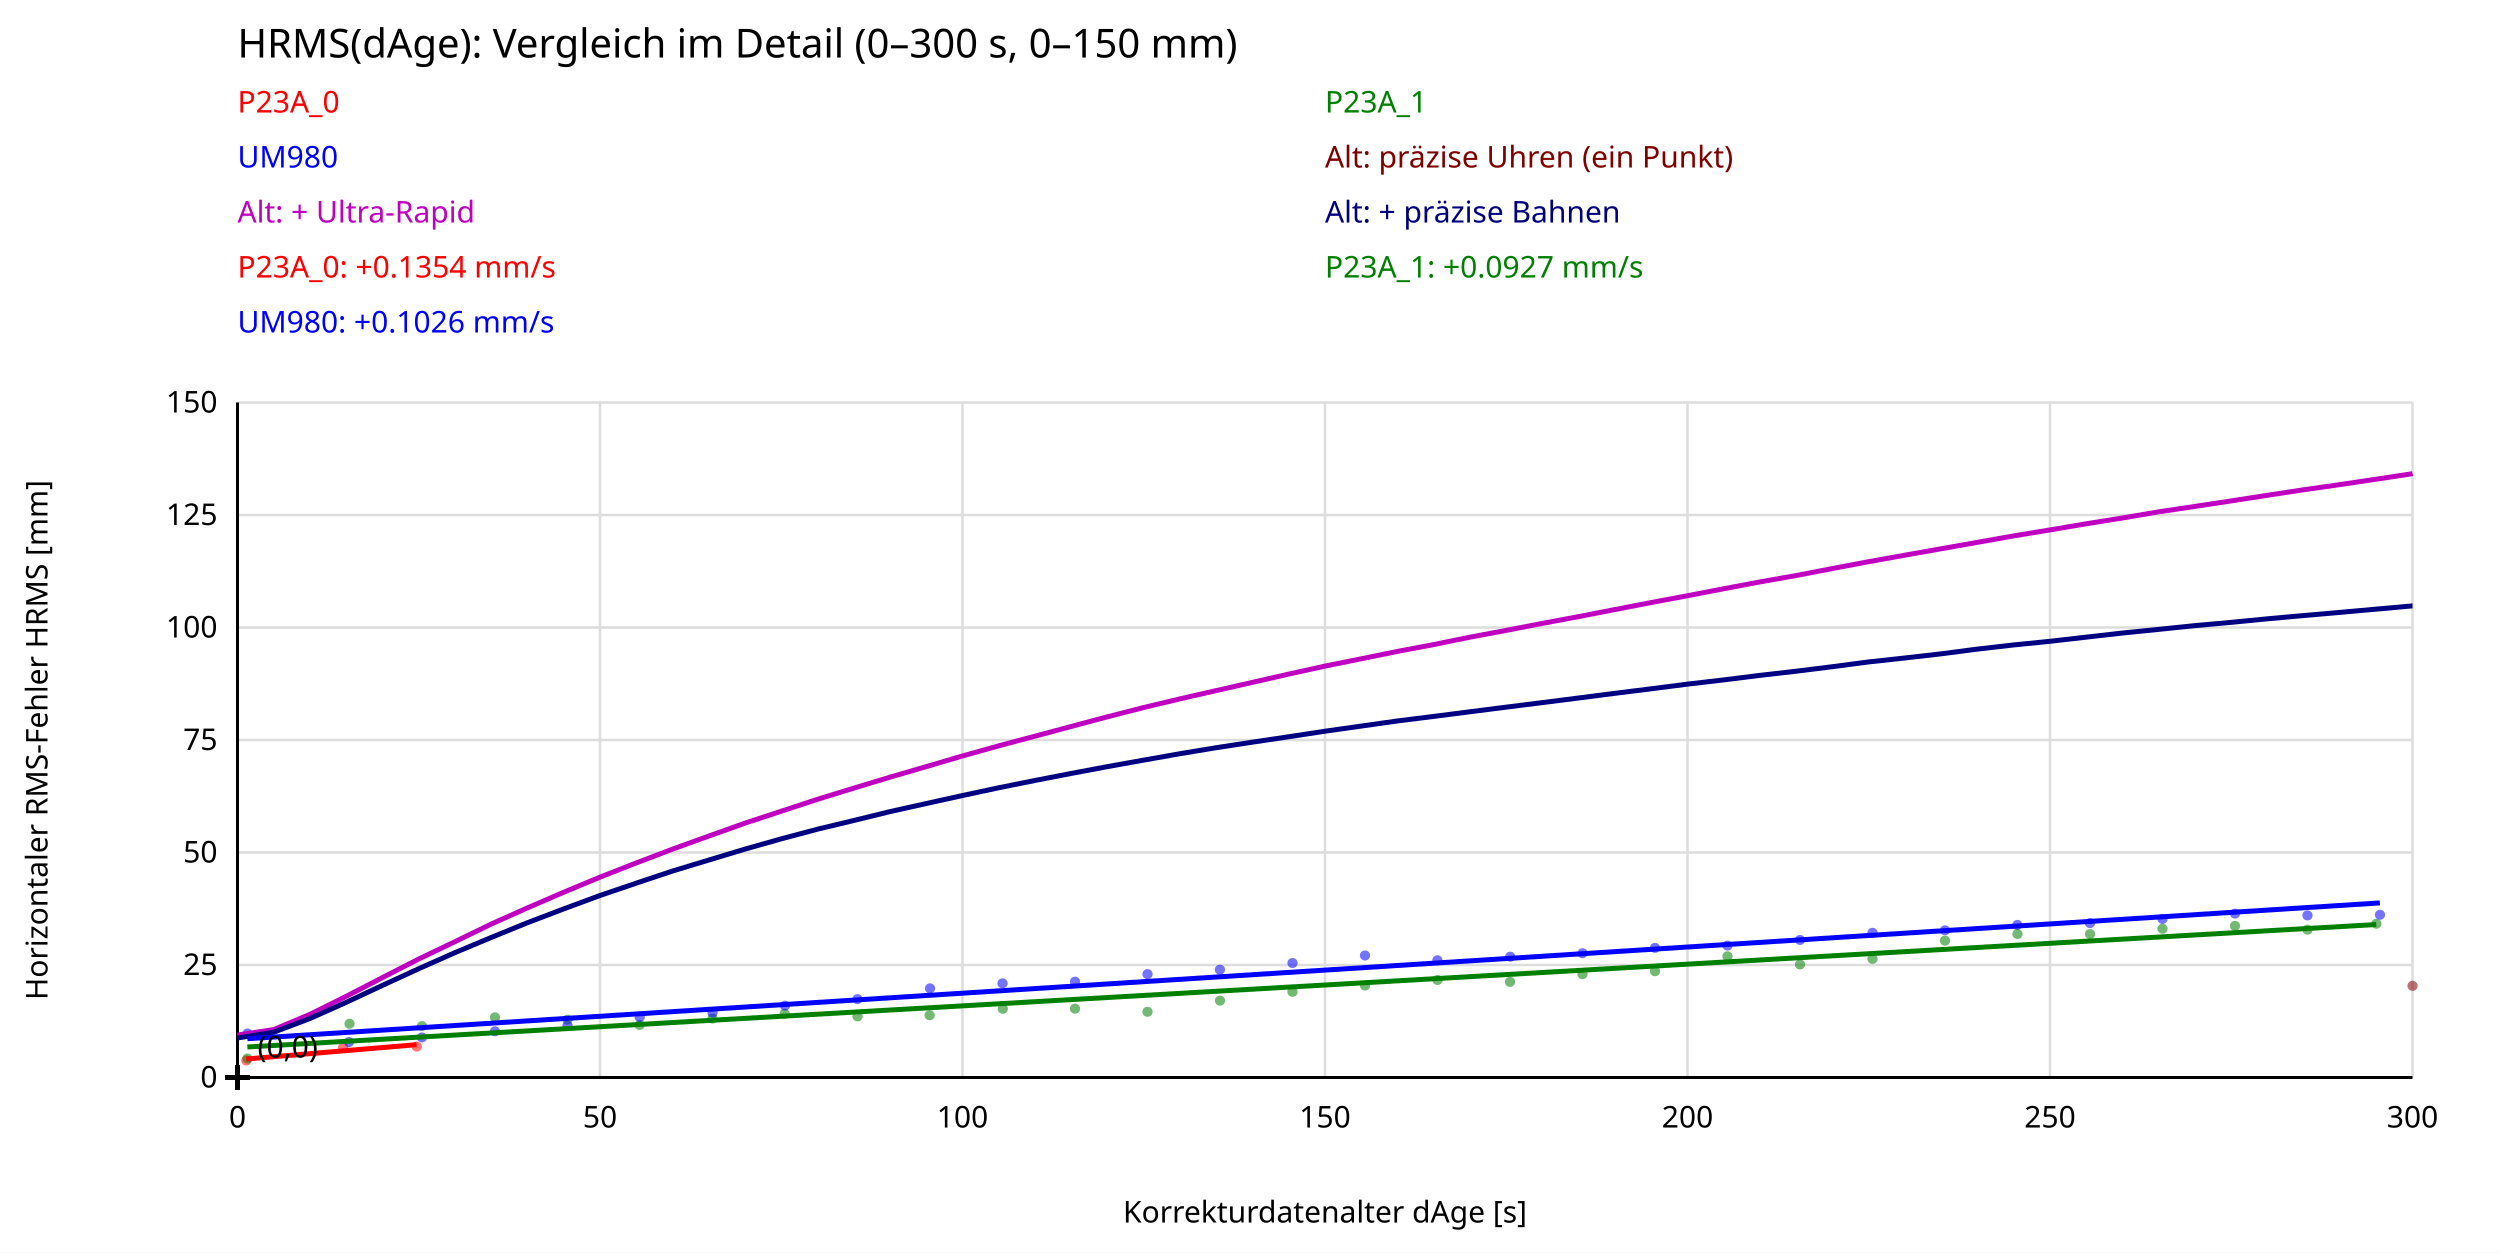
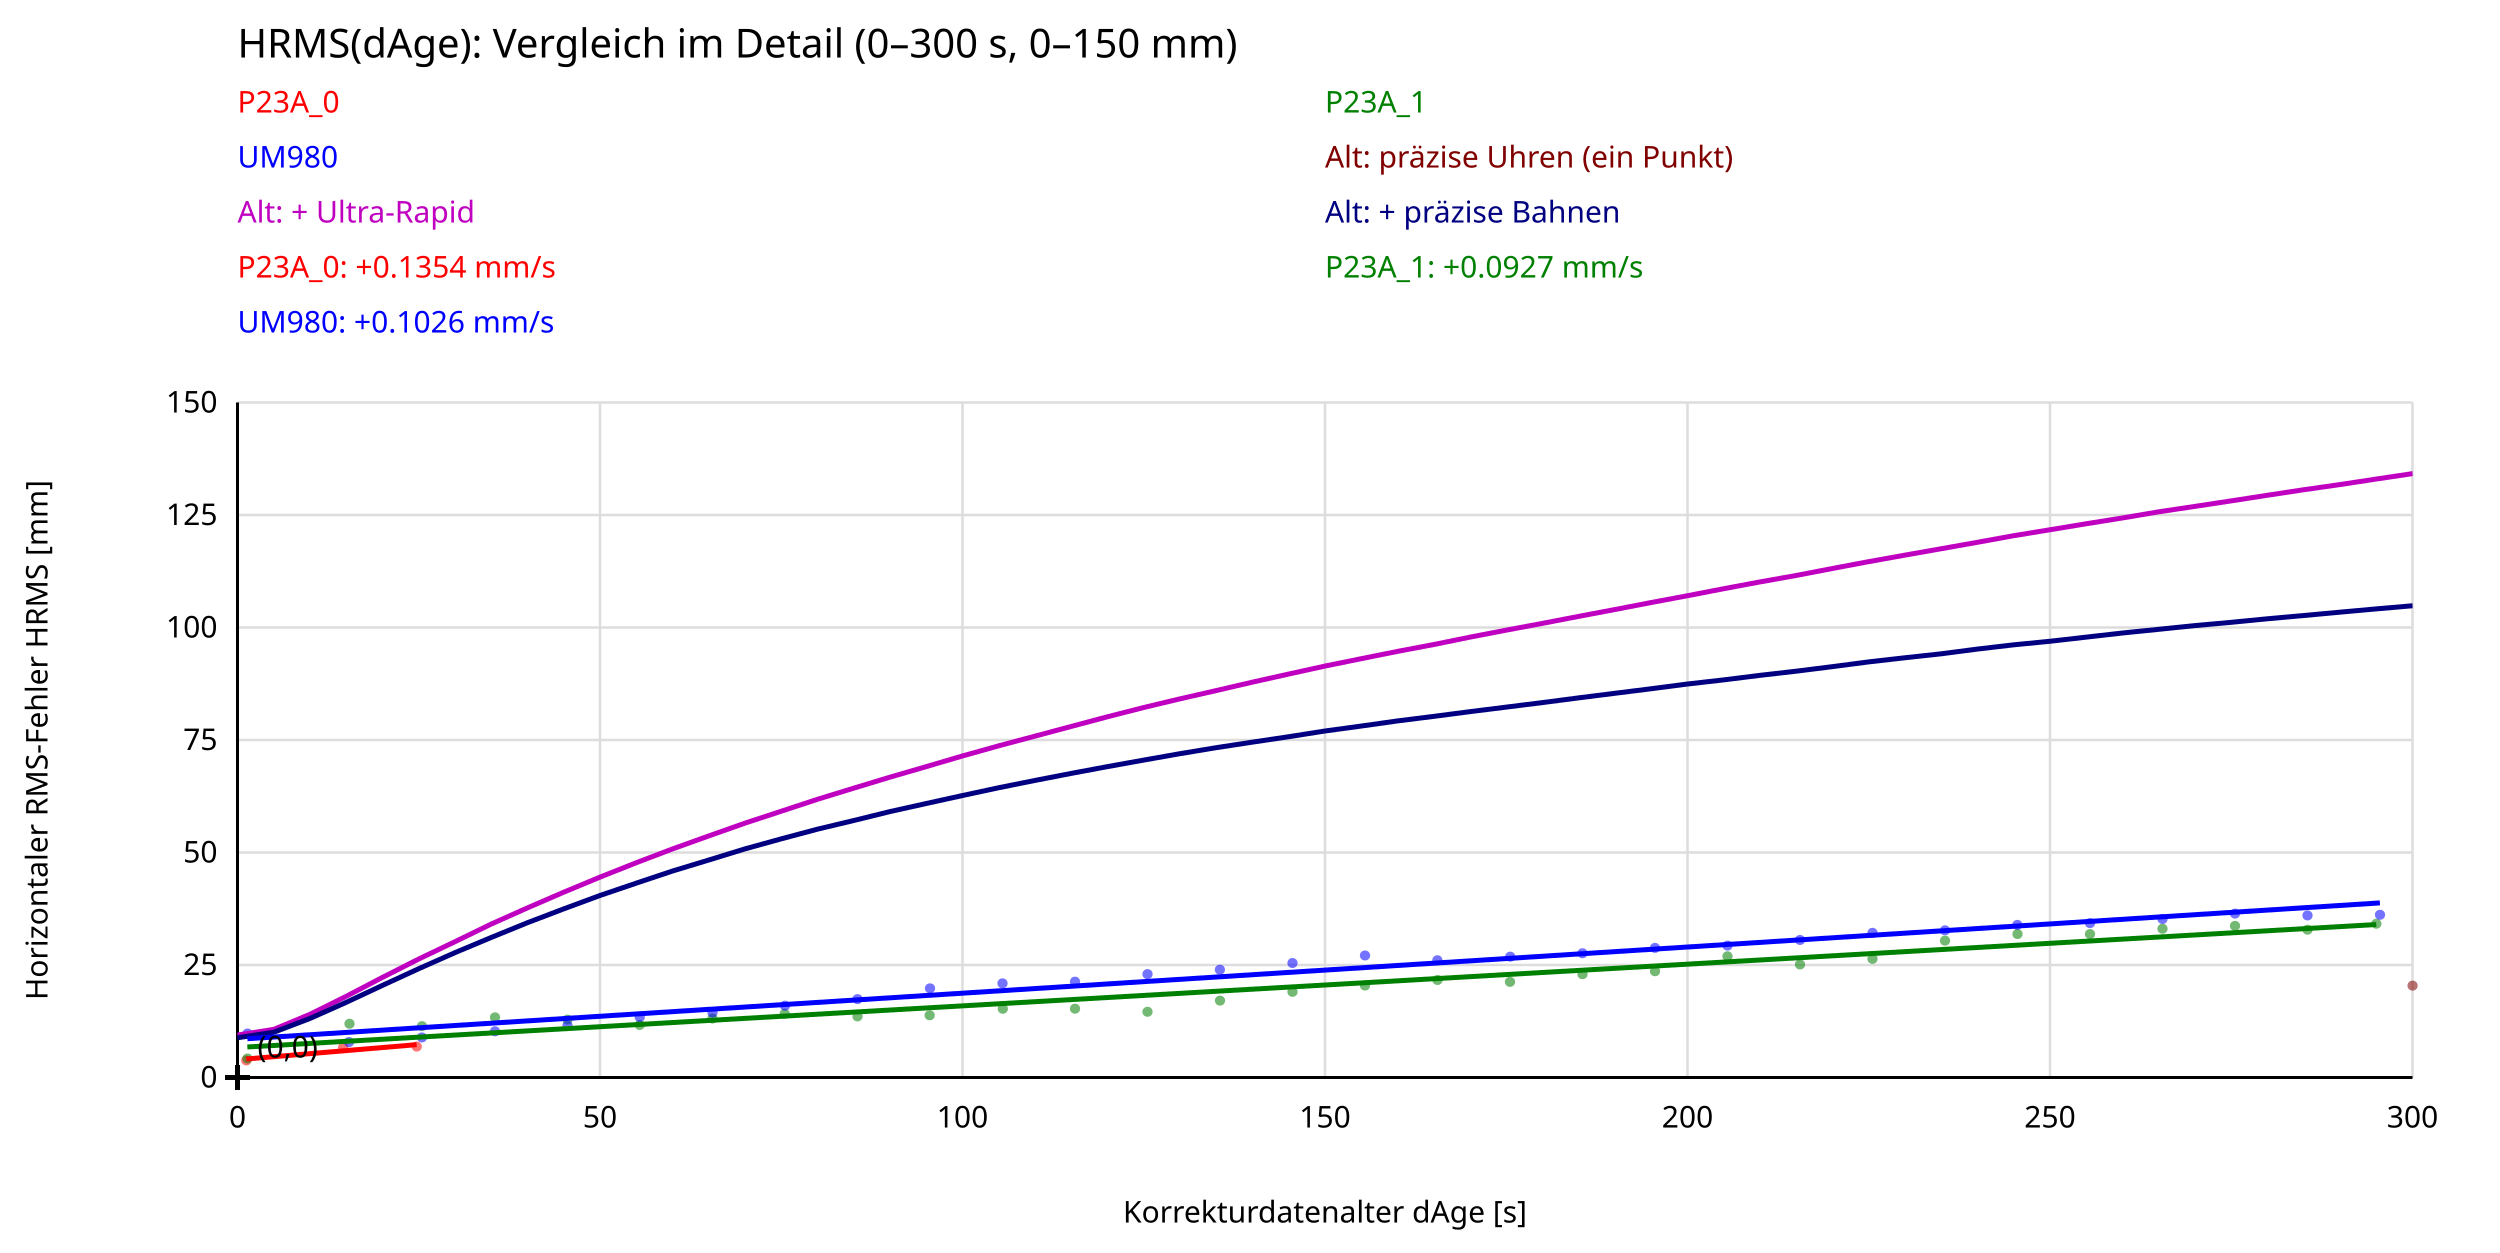
<svg xmlns="http://www.w3.org/2000/svg" width="1000" height="501" viewBox="0 0 1000 501">
  <rect width="100%" height="100%" fill="white" />
  <g font-family="sans-serif" font-size="12">
    <text x="95" y="23" font-size="16">HRMS(dAge): Vergleich im Detail (0–300 s, 0–150 mm)</text>
    <path d="M95.0,161v270" stroke="#ddd" fill="none" />
    <text x="95.0" y="451" text-anchor="middle">0</text>
    <path d="M240.0,161v270" stroke="#ddd" fill="none" />
    <text x="240.0" y="451" text-anchor="middle">50</text>
    <path d="M385.0,161v270" stroke="#ddd" fill="none" />
    <text x="385.0" y="451" text-anchor="middle">100</text>
    <path d="M530.0,161v270" stroke="#ddd" fill="none" />
    <text x="530.0" y="451" text-anchor="middle">150</text>
    <path d="M675.0,161v270" stroke="#ddd" fill="none" />
    <text x="675.0" y="451" text-anchor="middle">200</text>
    <path d="M820.0,161v270" stroke="#ddd" fill="none" />
    <text x="820.0" y="451" text-anchor="middle">250</text>
    <path d="M965.0,161v270" stroke="#ddd" fill="none" />
    <text x="965.0" y="451" text-anchor="middle">300</text>
    <path d="M95,431.0h870" stroke="#ddd" fill="none" />
    <text x="87" y="435.0" text-anchor="end">0</text>
    <path d="M95,386.0h870" stroke="#ddd" fill="none" />
    <text x="87" y="390.0" text-anchor="end">25</text>
    <path d="M95,341.0h870" stroke="#ddd" fill="none" />
    <text x="87" y="345.0" text-anchor="end">50</text>
    <path d="M95,296.0h870" stroke="#ddd" fill="none" />
    <text x="87" y="300.0" text-anchor="end">75</text>
    <path d="M95,251.0h870" stroke="#ddd" fill="none" />
    <text x="87" y="255.0" text-anchor="end">100</text>
    <path d="M95,206.0h870" stroke="#ddd" fill="none" />
    <text x="87" y="210.0" text-anchor="end">125</text>
    <path d="M95,161.0h870" stroke="#ddd" fill="none" />
    <text x="87" y="165.0" text-anchor="end">150</text>
    <path d="M95.0,161v270 M95,431.0h870" stroke="black" stroke-width="1.2" fill="none" />
    <text x="95.0" y="45" fill="red">P23A_0</text>
    <path d="M98.49,424.17h0.1 M137.21,418.99h0.1 M166.65,418.63h0.1" stroke="red" stroke-width="4" stroke-linecap="round" opacity="0.55" />
    <text x="530.0" y="45" fill="green">P23A_1</text>
    <path d="M98.94,423.39h0.1 M139.75,409.49h0.1 M168.75,410.45h0.1 M197.95,406.93h0.1 M226.95,407.85h0.1 M255.82,409.98h0.1 M284.95,407.40h0.1 M313.82,405.52h0.1 M342.95,406.56h0.1 M371.81,406.10h0.1 M401.07,403.51h0.1 M429.95,403.48h0.1 M458.95,404.71h0.1 M487.95,400.25h0.1 M516.95,396.73h0.1 M545.95,394.21h0.1 M574.95,391.99h0.1 M603.95,392.75h0.1 M632.95,389.67h0.1 M661.95,388.49h0.1 M690.95,382.51h0.1 M719.95,385.78h0.1 M748.95,383.55h0.1 M777.95,376.25h0.1 M806.95,373.61h0.1 M835.95,373.62h0.1 M864.95,371.49h0.1 M893.95,370.36h0.1 M922.95,371.87h0.1 M950.50,369.49h0.1" stroke="green" stroke-width="4" stroke-linecap="round" opacity="0.55" />
    <text x="95.0" y="67" fill="blue">UM980</text>
    <path d="M98.96,413.40h0.1 M139.54,416.82h0.1 M168.72,414.98h0.1 M197.95,412.52h0.1 M226.95,410.19h0.1 M255.84,406.84h0.1 M284.95,405.06h0.1 M313.95,402.26h0.1 M342.95,399.64h0.1 M371.95,395.34h0.1 M400.95,393.34h0.1 M429.95,392.67h0.1 M458.95,389.65h0.1 M487.90,387.88h0.1 M516.95,385.21h0.1 M545.95,382.19h0.1 M574.90,384.11h0.1 M604.04,382.67h0.1 M632.95,381.30h0.1 M661.95,379.16h0.1 M690.95,378.23h0.1 M719.95,375.98h0.1 M748.95,373.12h0.1 M777.95,372.12h0.1 M806.90,369.95h0.1 M835.95,369.24h0.1 M864.95,367.58h0.1 M893.95,365.44h0.1 M922.95,366.17h0.1 M951.95,365.91h0.1" stroke="blue" stroke-width="4" stroke-linecap="round" opacity="0.55" />
    <text x="530.0" y="67" fill="#800000">Alt: präzise Uhren (ein Punkt)</text>
-     <path d="M964.97,394.34h0.1" stroke="#800000" stroke-width="4" stroke-linecap="round" opacity="0.55" />
+     <path d="M964.98,394.25h0.1" stroke="#800000" stroke-width="4" stroke-linecap="round" opacity="0.55" />
    <text x="95.0" y="89" fill="#c000c0">Alt: + Ultra-Rapid</text>
-     <path d="M95.00,414.03 L109.52,411.82 L124.06,405.70 L138.49,398.52 L153.00,391.02 L167.52,383.60 L182.01,376.66 L196.55,369.59 L210.98,363.16 L225.50,356.88 L240.01,350.85 L254.53,345.16 L269.05,339.64 L283.50,334.43 L297.99,329.26 L312.53,324.48 L327.02,319.71 L341.54,315.25 L355.99,310.87 L370.51,306.64 L385.01,302.38 L399.54,298.32 L414.06,294.45 L428.51,290.58 L443.00,286.71 L457.53,283.00 L472.03,279.53 L486.55,276.22 L500.99,272.94 L515.52,269.62 L530.02,266.43 L544.55,263.51 L559.04,260.55 L573.51,257.82 L588.01,254.86 L602.54,252.14 L617.03,249.34 L631.56,246.62 L646.00,243.81 L660.52,241.01 L675.01,238.29 L689.55,235.49 L704.04,232.76 L718.52,230.20 L733.01,227.40 L747.46,224.67 L761.98,222.07 L776.47,219.50 L790.92,216.94 L805.44,214.37 L819.98,211.97 L834.47,209.52 L848.99,207.19 L863.44,204.74 L877.96,202.57 L892.47,200.36 L906.99,198.11 L921.48,195.90 L935.92,193.85 L950.45,191.68 L964.97,189.47 L965.00,189.46" stroke="#c000c0" stroke-width="2" fill="none" />
+     <path d="M95.00,414.03 L109.54,411.74 L124.04,405.70 L138.49,398.52 L153.01,390.94 L167.51,383.60 L182.05,376.65 L196.55,369.59 L210.98,363.15 L225.49,356.88 L240.02,350.84 L254.53,345.08 L269.06,339.55 L283.49,334.38 L298.00,329.25 L312.53,324.48 L327.04,319.70 L341.56,315.24 L356.00,310.86 L370.51,306.64 L385.03,302.37 L399.54,298.31 L414.07,294.44 L428.49,290.57 L443.02,286.70 L457.51,283.00 L472.05,279.52 L486.55,276.21 L501.00,272.85 L515.52,269.61 L530.02,266.42 L544.56,263.46 L559.06,260.54 L573.51,257.81 L588.03,254.85 L602.53,252.05 L617.07,249.33 L631.57,246.53 L646.01,243.80 L660.51,241.00 L675.04,238.28 L689.55,235.47 L704.08,232.75 L718.51,230.18 L733.02,227.38 L747.45,224.66 L761.99,222.05 L776.49,219.49 L790.94,216.92 L805.47,214.28 L819.96,211.91 L834.50,209.50 L849.00,207.18 L863.45,204.73 L877.94,202.56 L892.47,200.35 L906.98,198.10 L921.51,195.89 L935.96,193.83 L950.45,191.62 L964.98,189.45 L965.00,189.45" stroke="#c000c0" stroke-width="2" fill="none" />
    <text x="530.0" y="89" fill="#000080">Alt: + präzise Bahnen</text>
-     <path d="M95.00,415.18 L109.52,412.89 L124.06,407.36 L138.49,400.93 L153.00,394.14 L167.52,387.47 L182.01,381.04 L196.55,374.96 L210.98,369.08 L225.50,363.55 L240.01,358.19 L254.53,353.25 L269.05,348.40 L283.50,344.02 L297.99,339.64 L312.53,335.53 L327.02,331.67 L341.54,328.19 L355.99,324.64 L370.51,321.41 L385.01,318.21 L399.54,315.09 L414.06,312.17 L428.51,309.37 L443.00,306.64 L457.53,304.04 L472.03,301.47 L486.55,299.07 L500.99,296.86 L515.52,294.69 L530.02,292.48 L544.55,290.42 L559.04,288.37 L573.51,286.56 L588.01,284.70 L602.54,282.85 L617.03,281.03 L631.56,279.18 L646.00,277.32 L660.52,275.51 L675.01,273.65 L689.55,271.95 L704.04,270.14 L718.52,268.48 L733.01,266.67 L747.46,264.77 L761.98,263.19 L776.47,261.53 L790.92,259.64 L805.44,257.98 L819.98,256.52 L834.47,254.86 L848.99,253.21 L863.44,251.75 L877.96,250.25 L892.47,248.94 L906.99,247.52 L921.48,246.22 L935.92,244.96 L964.97,242.35 L965.00,242.35" stroke="#000080" stroke-width="2" fill="none" />
+     <path d="M95.00,415.10 L109.54,412.89 L124.04,407.36 L138.49,400.93 L153.01,394.14 L167.51,387.47 L182.05,381.03 L196.55,374.96 L210.98,369.08 L225.49,363.55 L240.02,358.18 L254.53,353.25 L269.06,348.39 L283.49,344.01 L298.00,339.55 L312.53,335.53 L327.04,331.66 L341.56,328.19 L356.00,324.63 L370.51,321.40 L385.03,318.20 L399.54,315.08 L414.07,312.16 L428.49,309.36 L443.02,306.64 L457.51,304.03 L472.05,301.46 L486.55,299.06 L501.00,296.85 L515.52,294.68 L530.02,292.39 L544.56,290.41 L559.06,288.36 L573.51,286.55 L588.03,284.65 L602.53,282.84 L617.07,281.02 L631.57,279.13 L646.01,277.31 L660.51,275.49 L675.04,273.60 L689.55,271.94 L704.08,270.13 L718.51,268.47 L733.02,266.65 L747.45,264.76 L761.99,263.10 L776.49,261.52 L790.94,259.63 L805.47,257.93 L819.96,256.51 L834.50,254.85 L849.00,253.20 L863.45,251.73 L877.94,250.24 L892.47,248.93 L906.98,247.51 L921.51,246.21 L935.96,244.87 L950.45,243.56 L964.98,242.30 L965.00,242.30" stroke="#000080" stroke-width="2" fill="none" />
    <text x="95.0" y="111" fill="red">P23A_0: +0.1354 mm/s</text>
    <path d="M98.49,423.59 L166.65,417.86" stroke="red" stroke-width="2" fill="none" />
    <text x="530.0" y="111" fill="green">P23A_1: +0.0927 mm/s</text>
    <path d="M98.94,418.79 L950.50,369.80" stroke="green" stroke-width="2" fill="none" />
    <text x="95.0" y="133" fill="blue">UM980: +0.1026 mm/s</text>
    <path d="M98.96,415.48 L951.95,361.16" stroke="blue" stroke-width="2" fill="none" />
    <path d="M90.0,431.0h10 M95.0,426.0v10" stroke="black" stroke-width="2" />
    <text x="103.0" y="423.0">(0,0)</text>
    <text x="530.0" y="489" text-anchor="middle">Korrekturdatenalter dAge [s]</text>
    <text transform="translate(19,296.0) rotate(-90)" text-anchor="middle">Horizontaler RMS-Fehler HRMS [mm]</text>
  </g>
</svg>
